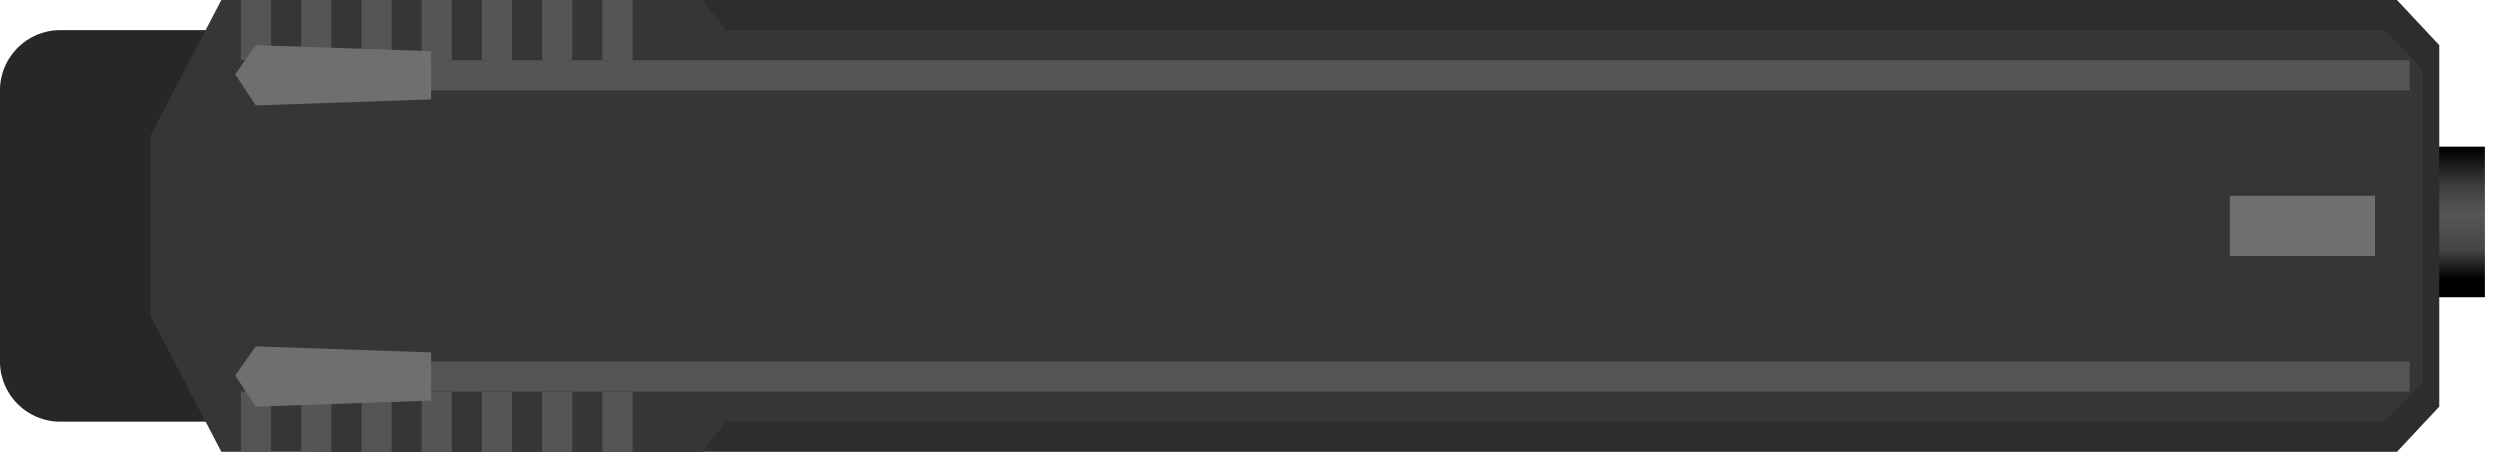
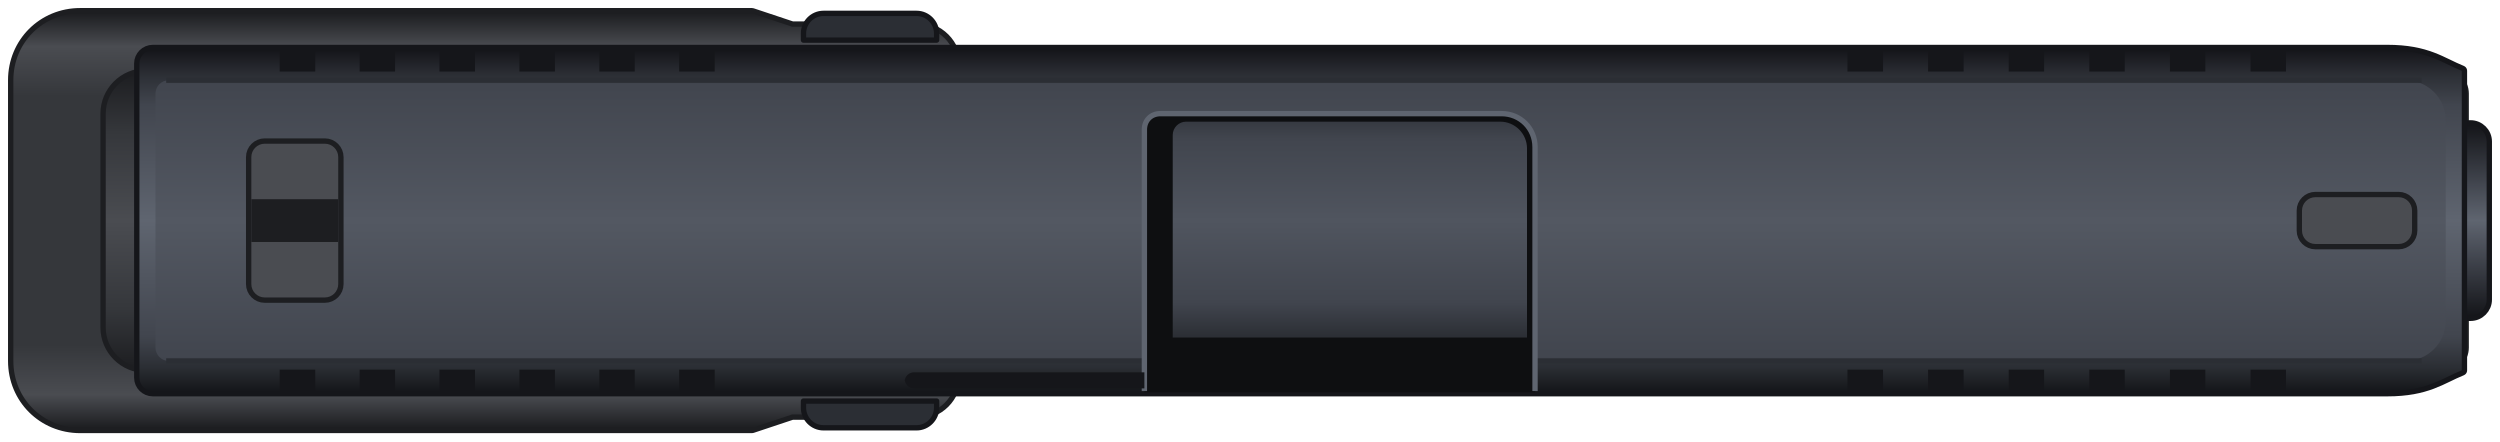
- <svg xmlns="http://www.w3.org/2000/svg" width="276.667" height="50" viewBox="-138.333 -25 276.667 50" fill-rule="evenodd" stroke-linejoin="round" stroke-miterlimit="2" clip-rule="evenodd">
+ <svg xmlns="http://www.w3.org/2000/svg" width="187" height="33" viewBox="-93.5 -16.5 187 33" fill-rule="evenodd" stroke-linejoin="round" clip-rule="evenodd">
  <defs>
-     <linearGradient id="glock-muzzle-shading" gradientUnits="userSpaceOnUse" x1="133.23" y1="5.867" x2="133.23" y2="-8.513">
-       <stop offset="0" stop-color="black" />
-       <stop offset="0.22" stop-color="#454545" />
-       <stop offset="0.5" stop-color="#565656" />
-       <stop offset="0.72" stop-color="#3d3d3d" />
-       <stop offset="1" stop-color="black" />
+     <linearGradient id="glock-top-slide" gradientUnits="userSpaceOnUse" x1="0" y1="-12.75" x2="0" y2="12.75">
+       <stop offset="0" stop-color="#15161a" />
+       <stop offset="0.07" stop-color="#2b2e34" />
+       <stop offset="0.16" stop-color="#41454e" />
+       <stop offset="0.5" stop-color="#5f6570" />
+       <stop offset="0.84" stop-color="#41454e" />
+       <stop offset="0.93" stop-color="#2b2e34" />
+       <stop offset="1" stop-color="#15161a" />
    </linearGradient>
-     <linearGradient id="glock-barrel-shading" gradientUnits="userSpaceOnUse" x1="0" y1="8.5" x2="0" y2="-8.5">
-       <stop offset="0" stop-color="#1a1a1a" />
-       <stop offset="0.25" stop-color="#3e3e3e" />
-       <stop offset="0.5" stop-color="#4e4e4e" />
-       <stop offset="0.75" stop-color="#383838" />
-       <stop offset="1" stop-color="#1a1a1a" />
+     <linearGradient id="glock-top-slide-flat" gradientUnits="userSpaceOnUse" x1="0" y1="-10.5" x2="0" y2="10.5">
+       <stop offset="0" stop-color="#41454e" />
+       <stop offset="0.5" stop-color="#535862" />
+       <stop offset="1" stop-color="#41454e" />
    </linearGradient>
-     <linearGradient id="glock-hood-shading" gradientUnits="userSpaceOnUse" x1="0" y1="11" x2="0" y2="-11">
-       <stop offset="0" stop-color="#2a2a2a" />
-       <stop offset="0.2" stop-color="#4a4a4a" />
-       <stop offset="0.8" stop-color="#4a4a4a" />
-       <stop offset="1" stop-color="#2a2a2a" />
+     <linearGradient id="glock-top-frame" gradientUnits="userSpaceOnUse" x1="0" y1="-11" x2="0" y2="11">
+       <stop offset="0" stop-color="#1d1e21" />
+       <stop offset="0.2" stop-color="#35373b" />
+       <stop offset="0.5" stop-color="#4a4c51" />
+       <stop offset="0.8" stop-color="#35373b" />
+       <stop offset="1" stop-color="#1d1e21" />
    </linearGradient>
-     <clipPath id="glock-serrations-clip">
-       <path d="M-51.667,-13.217 L-60.557,-25 L-113.837,-25 L-121.667,-10 L-121.667,10 L-113.837,25 L-60.557,25 L-51.667,13.217 L-51.667,-13.217 Z" />
-     </clipPath>
+     <linearGradient id="glock-top-grip" gradientUnits="userSpaceOnUse" x1="0" y1="-15.5" x2="0" y2="15.5">
+       <stop offset="0" stop-color="#1d1e21" />
+       <stop offset="0.08" stop-color="#4a4c51" />
+       <stop offset="0.2" stop-color="#35373b" />
+       <stop offset="0.8" stop-color="#35373b" />
+       <stop offset="0.92" stop-color="#4a4c51" />
+       <stop offset="1" stop-color="#1d1e21" />
+     </linearGradient>
+     <linearGradient id="glock-top-barrel" gradientUnits="userSpaceOnUse" x1="0" y1="-7.11" x2="0" y2="7.11">
+       <stop offset="0" stop-color="#15161a" />
+       <stop offset="0.3" stop-color="#41454e" />
+       <stop offset="0.5" stop-color="#5f6570" />
+       <stop offset="0.7" stop-color="#41454e" />
+       <stop offset="1" stop-color="#15161a" />
+     </linearGradient>
+     <linearGradient id="glock-top-hood" gradientUnits="userSpaceOnUse" x1="0" y1="-8.75" x2="0" y2="8.75">
+       <stop offset="0" stop-color="#2b2e34" />
+       <stop offset="0.15" stop-color="#41454e" />
+       <stop offset="0.5" stop-color="#50555f" />
+       <stop offset="0.85" stop-color="#41454e" />
+       <stop offset="1" stop-color="#2b2e34" />
+     </linearGradient>
  </defs>
  <g id="frame">
-     <path id="frame-top" d="M112,-16 L106,-21 L-100,-21 L-104,-17 L-104,17 L-100,21 L106,21 L112,16 Z" fill="#202020" />
-     <g id="frame-rails" fill="#5a5a5a">
-       <rect x="-98" y="-19.5" width="34" height="3" />
-       <rect x="-98" y="16.5" width="34" height="3" />
-       <rect x="62" y="-19.5" width="22" height="3" />
-       <rect x="62" y="16.5" width="22" height="3" />
+     <path d="M-87.5,-15.5 L-37.25,-15.5 L-34.25,-14.5 L-24.98,-14.5 C-23.28,-14.5 -21.98,-13.2 -21.98,-11.5 L-21.98,11.5 C-21.98,13.2 -23.28,14.5 -24.98,14.5 L-34.25,14.5 L-37.25,15.5 L-87.5,15.5 C-90.3,15.5 -92.5,13.3 -92.5,10.5 L-92.5,-10.5 C-92.5,-13.3 -90.3,-15.5 -87.5,-15.5 Z" stroke="#1d1e21" stroke-width="0.8" fill="none" />
+     <path id="frame-grip" d="M-87.5,-15.5 L-37.25,-15.5 L-34.25,-14.5 L-24.98,-14.5 C-23.28,-14.5 -21.98,-13.2 -21.98,-11.5 L-21.98,11.5 C-21.98,13.2 -23.28,14.5 -24.98,14.5 L-34.25,14.5 L-37.25,15.5 L-87.5,15.5 C-90.3,15.5 -92.5,13.3 -92.5,10.5 L-92.5,-10.5 C-92.5,-13.3 -90.3,-15.5 -87.5,-15.5 Z" fill="url(#glock-top-grip)" />
+     <path d="M-82.59,-11 L89.27,-11 C90.1,-11 90.77,-10.32 90.77,-9.5 L90.77,9.5 C90.77,10.32 90.1,11 89.27,11 L-82.59,11 C-84.24,11 -85.59,9.65 -85.59,8 L-85.59,-8 C-85.59,-9.65 -84.24,-11 -82.59,-11 Z" stroke="#1d1e21" stroke-width="0.8" fill="none" />
+     <path id="frame-top" d="M-82.59,-11 L89.27,-11 C90.1,-11 90.77,-10.32 90.77,-9.5 L90.77,9.5 C90.77,10.32 90.1,11 89.27,11 L-82.59,11 C-84.24,11 -85.59,9.65 -85.59,8 L-85.59,-8 C-85.59,-9.65 -84.24,-11 -82.59,-11 Z" fill="url(#glock-top-frame)" />
+     <g id="frame-rails" fill="#41454e">
+       <path d="M-79.62,-10.4 L-61.02,-10.4 L-61.02,-9.2 L-79.62,-9.2 L-79.62,-10.4 Z" />
+       <path d="M-79.62,9.2 L-61.02,9.2 L-61.02,10.4 L-79.62,10.4 L-79.62,9.2 Z" />
+       <path d="M-7.9,-10.4 L13.35,-10.4 L13.35,-9.2 L-7.9,-9.2 L-7.9,-10.4 Z" />
+       <path d="M-7.9,9.2 L13.35,9.2 L13.35,10.4 L-7.9,10.4 L-7.9,9.2 Z" />
    </g>
-     <path d="M-105,-15 C-105,-18.68 -107.99,-21.667 -111.67,-21.667 L-131.667,-21.667 C-135.347,-21.667 -138.337,-18.68 -138.337,-15 L-138.337,15 C-138.337,18.68 -135.347,21.667 -131.667,21.667 L-111.67,21.667 C-107.99,21.667 -105,18.68 -105,15 L-105,-15 Z" fill="#272727" />
+     <g id="slide-stop" fill="#2b2e34" stroke="#15161a" stroke-width="0.4">
+       <path d="M-31.9,-15.5 L-24.94,-15.5 C-24.12,-15.5 -23.44,-14.82 -23.44,-14 L-23.44,-13.5 L-33.4,-13.5 L-33.4,-14 C-33.4,-14.82 -32.73,-15.5 -31.9,-15.5 Z" />
+       <path d="M-33.4,13.5 L-23.44,13.5 L-23.44,14 C-23.44,14.82 -24.12,15.5 -24.94,15.5 L-31.9,15.5 C-32.73,15.5 -33.4,14.82 -33.4,14 L-33.4,13.5 Z" />
+     </g>
  </g>
  <g id="barrel">
-     <rect x="-12" y="-8.5" width="142" height="17" fill="url(#glock-barrel-shading)" />
-     <path id="chamber-hood" d="M-14,-11 L32,-11 L36,-8.5 L36,8.5 L32,11 L-14,11 Z" fill="url(#glock-hood-shading)" />
-     <rect x="128.33" y="-8.773" width="8.333" height="16.667" fill="url(#glock-muzzle-shading)" />
+     <path d="M21.05,-7.11 L91.3,-7.11 C91.96,-7.11 92.5,-6.57 92.5,-5.91 L92.5,5.91 C92.5,6.57 91.96,7.11 91.3,7.11 L21.05,7.11 L21.05,-7.11 Z" stroke="#15161a" stroke-width="0.8" fill="none" />
+     <path d="M21.05,-7.11 L91.3,-7.11 C91.96,-7.11 92.5,-6.57 92.5,-5.91 L92.5,5.91 C92.5,6.57 91.96,7.11 91.3,7.11 L21.05,7.11 L21.05,-7.11 Z" fill="url(#glock-top-barrel)" />
+     <path d="M-4.78,-8.75 L20.05,-8.75 C21.15,-8.75 22.05,-7.85 22.05,-6.75 L22.05,6.75 C22.05,7.85 21.15,8.75 20.05,8.75 L-4.78,8.75 C-5.33,8.75 -5.78,8.3 -5.78,7.75 L-5.78,-7.75 C-5.78,-8.3 -5.33,-8.75 -4.78,-8.75 Z" stroke="#15161a" stroke-width="0.8" fill="none" />
+     <path id="chamber-hood" d="M-4.78,-8.75 L20.05,-8.75 C21.15,-8.75 22.05,-7.85 22.05,-6.75 L22.05,6.75 C22.05,7.85 21.15,8.75 20.05,8.75 L-4.78,8.75 C-5.33,8.75 -5.78,8.3 -5.78,7.75 L-5.78,-7.75 C-5.78,-8.3 -5.33,-8.75 -4.78,-8.75 Z" fill="url(#glock-top-hood)" />
  </g>
  <g id="slide">
-     <path id="slide-body" d="M131.613,-20 L126.93,-25 L-103.507,-25 L-103.507,25 L126.93,25 L131.613,20 L131.613,-20 Z" fill="#2d2d2d" />
-     <path id="slide-top" d="M129.8,-17.333 L125.557,-21.667 L-92.62,-21.667 L-96.863,-17.333 L-96.863,17.333 L-92.62,21.667 L125.557,21.667 L129.8,17.333 L129.8,-17.333 Z" fill="#363636" />
-     <g id="slide-serrations">
-       <path d="M-51.667,-13.217 L-60.557,-25 L-113.837,-25 L-121.667,-10 L-121.667,10 L-113.837,25 L-60.557,25 L-51.667,13.217 L-51.667,-13.217 Z" fill="#363636" />
-       <g clip-path="url(#glock-serrations-clip)" fill="#555555">
-         <rect x="-111.667" y="18.333" width="3.333" height="6.663" />
-         <rect x="-105" y="18.333" width="3.333" height="6.663" />
-         <rect x="-98.333" y="18.333" width="3.333" height="6.663" />
-         <rect x="-91.663" y="18.333" width="3.333" height="6.663" />
-         <rect x="-85" y="18.333" width="3.333" height="6.663" />
-         <rect x="-78.333" y="18.333" width="3.333" height="6.663" />
-         <rect x="-71.667" y="18.333" width="3.333" height="6.663" />
-         <rect x="-111.667" y="-25" width="3.333" height="6.663" />
-         <rect x="-105" y="-25" width="3.333" height="6.663" />
-         <rect x="-98.333" y="-25" width="3.333" height="6.663" />
-         <rect x="-91.663" y="-25" width="3.333" height="6.663" />
-         <rect x="-85" y="-25" width="3.333" height="6.663" />
-         <rect x="-78.333" y="-25" width="3.333" height="6.663" />
-         <rect x="-71.667" y="-25" width="3.333" height="6.663" />
-       </g>
+     <path d="M-82.07,-12.75 L85.06,-12.75 C88.06,-12.75 89.14,-11.8 90.64,-11.2 L90.64,11.2 C89.14,11.8 88.06,12.75 85.06,12.75 L-82.07,12.75 C-82.62,12.75 -83.07,12.3 -83.07,11.75 L-83.07,-11.75 C-83.07,-12.3 -82.62,-12.75 -82.07,-12.75 Z" stroke="#15161a" stroke-width="0.8" fill="none" />
+     <path id="slide-body" d="M-82.07,-12.75 L85.06,-12.75 C88.06,-12.75 89.14,-11.8 90.64,-11.2 L90.64,11.2 C89.14,11.8 88.06,12.75 85.06,12.75 L-82.07,12.75 C-82.62,12.75 -83.07,12.3 -83.07,11.75 L-83.07,-11.75 C-83.07,-12.3 -82.62,-12.75 -82.07,-12.75 Z" fill="url(#glock-top-slide)" />
+     <path id="slide-top" d="M-80.87,-10.5 L86.44,-10.5 C88.09,-10.5 89.44,-9.15 89.44,-7.5 L89.44,7.5 C89.44,9.15 88.09,10.5 86.44,10.5 L-80.87,10.5 C-81.42,10.5 -81.87,10.05 -81.87,9.5 L-81.87,-9.5 C-81.87,-10.05 -81.42,-10.5 -80.87,-10.5 Z" fill="url(#glock-top-slide-flat)" />
+     <g id="slide-edges" fill="none" stroke="#2b2e34" stroke-width="0.4">
+       <path d="M-81.07,-10.5 L87.64,-10.5" />
+       <path d="M-81.07,10.5 L87.64,10.5" />
    </g>
-     <rect id="front-sight" x="108.43" y="-3.333" width="16.07" height="6.667" fill="#6f6f6f" />
-     <g id="slide-edges" fill="#555555">
-       <rect x="-105" y="-18.333" width="233.333" height="3.333" />
-       <rect x="-105" y="15" width="233.333" height="3.333" />
+     <g id="slide-serrations" fill="#15161a">
+       <path d="M-72.58,-12.75 L-69.92,-12.75 L-69.92,-11.15 L-72.58,-11.15 L-72.58,-12.75 Z" />
+       <path d="M-72.58,11.15 L-69.92,11.15 L-69.92,12.75 L-72.58,12.75 L-72.58,11.15 Z" />
+       <path d="M-66.6,-12.75 L-63.95,-12.75 L-63.95,-11.15 L-66.6,-11.15 L-66.6,-12.75 Z" />
+       <path d="M-66.6,11.15 L-63.95,11.15 L-63.95,12.75 L-66.6,12.75 L-66.6,11.15 Z" />
+       <path d="M-60.63,-12.75 L-57.97,-12.75 L-57.97,-11.15 L-60.63,-11.15 L-60.63,-12.75 Z" />
+       <path d="M-60.63,11.15 L-57.97,11.15 L-57.97,12.75 L-60.63,12.75 L-60.63,11.15 Z" />
+       <path d="M-54.65,-12.75 L-51.99,-12.75 L-51.99,-11.15 L-54.65,-11.15 L-54.65,-12.75 Z" />
+       <path d="M-54.65,11.15 L-51.99,11.15 L-51.99,12.75 L-54.65,12.75 L-54.65,11.15 Z" />
+       <path d="M-48.67,-12.75 L-46.02,-12.75 L-46.02,-11.15 L-48.67,-11.15 L-48.67,-12.75 Z" />
+       <path d="M-48.67,11.15 L-46.02,11.15 L-46.02,12.75 L-48.67,12.75 L-48.67,11.15 Z" />
+       <path d="M-42.7,-12.75 L-40.04,-12.75 L-40.04,-11.15 L-42.7,-11.15 L-42.7,-12.75 Z" />
+       <path d="M-42.7,11.15 L-40.04,11.15 L-40.04,12.75 L-42.7,12.75 L-42.7,11.15 Z" />
+       <path d="M44.69,-12.75 L47.35,-12.75 L47.35,-11.15 L44.69,-11.15 L44.69,-12.75 Z" />
+       <path d="M44.69,11.15 L47.35,11.15 L47.35,12.75 L44.69,12.75 L44.69,11.15 Z" />
+       <path d="M50.72,-12.75 L53.38,-12.75 L53.38,-11.15 L50.72,-11.15 L50.72,-12.75 Z" />
+       <path d="M50.72,11.15 L53.38,11.15 L53.38,12.75 L50.72,12.75 L50.72,11.15 Z" />
+       <path d="M56.75,-12.75 L59.4,-12.75 L59.4,-11.15 L56.75,-11.15 L56.75,-12.75 Z" />
+       <path d="M56.75,11.15 L59.4,11.15 L59.4,12.75 L56.75,12.75 L56.75,11.15 Z" />
+       <path d="M62.78,-12.75 L65.43,-12.75 L65.43,-11.15 L62.78,-11.15 L62.78,-12.75 Z" />
+       <path d="M62.78,11.15 L65.43,11.15 L65.43,12.75 L62.78,12.75 L62.78,11.15 Z" />
+       <path d="M68.81,-12.75 L71.46,-12.75 L71.46,-11.15 L68.81,-11.15 L68.81,-12.75 Z" />
+       <path d="M68.81,11.15 L71.46,11.15 L71.46,12.75 L68.81,12.75 L68.81,11.15 Z" />
+       <path d="M74.84,-12.75 L77.49,-12.75 L77.49,-11.15 L74.84,-11.15 L74.84,-12.75 Z" />
+       <path d="M74.84,11.15 L77.49,11.15 L77.49,12.75 L74.84,12.75 L74.84,11.15 Z" />
    </g>
-     <g id="rear-sight" fill="#6f6f6f">
-       <path d="M-112.303,-16.777 L-110.027,-20 L-90.623,-19.333 L-90.623,-14 L-110.027,-13.333 L-112.303,-16.777 Z" />
-       <path d="M-112.303,16.557 L-110.027,13.333 L-90.623,14 L-90.623,19.333 L-110.027,20 L-112.303,16.557 Z" />
+     <path id="ejection-port" d="M-6.7,-8 L18.82,-8 C20.19,-8 21.32,-6.88 21.32,-5.5 L21.32,12.85 L-7.9,12.85 L-7.9,-6.8 C-7.9,-7.46 -7.36,-8 -6.7,-8 Z" fill="#0e0f11" />
+     <path d="M-4.78,-7.4 L18.72,-7.4 C19.82,-7.4 20.72,-6.5 20.72,-5.4 L20.72,8.75 L-5.78,8.75 L-5.78,-6.4 C-5.78,-6.95 -5.33,-7.4 -4.78,-7.4 Z" fill="url(#glock-top-hood)" />
+     <path d="M-7.9,12.75 L-7.9,-6.8 C-7.9,-7.5 -7.4,-8 -6.7,-8 L18.82,-8 C20.22,-8 21.32,-6.9 21.32,-5.5 L21.32,12.75" stroke="#5f6570" stroke-width="0.4" fill="none" />
+     <path id="extractor" d="M-25.13,11.35 L-7.9,11.35 L-7.9,12.55 L-25.13,12.55 C-25.52,12.55 -25.83,12.24 -25.83,11.85 L-25.83,12.05 C-25.83,11.66 -25.52,11.35 -25.13,11.35 Z" fill="#15161a" />
+     <g id="rear-sight">
+       <path d="M-73.7,-5.75 L-69.2,-5.75 C-68.65,-5.75 -68.2,-5.3 -68.2,-4.75 L-68.2,4.75 C-68.2,5.3 -68.65,5.75 -69.2,5.75 L-73.7,5.75 C-74.25,5.75 -74.7,5.3 -74.7,4.75 L-74.7,-4.75 C-74.7,-5.3 -74.25,-5.75 -73.7,-5.75 Z" stroke="#1d1e21" stroke-width="0.8" fill="none" />
+       <path d="M-73.7,-5.75 L-69.2,-5.75 C-68.65,-5.75 -68.2,-5.3 -68.2,-4.75 L-68.2,4.75 C-68.2,5.3 -68.65,5.75 -69.2,5.75 L-73.7,5.75 C-74.25,5.75 -74.7,5.3 -74.7,4.75 L-74.7,-4.75 C-74.7,-5.3 -74.25,-5.75 -73.7,-5.75 Z" fill="#4a4c51" />
+       <path d="M-74.7,-1.6 L-68.2,-1.6 L-68.2,1.6 L-74.7,1.6 L-74.7,-1.6 Z" fill="#1d1e21" />
+     </g>
+     <g id="front-sight">
+       <path d="M79.69,-1.75 L85.92,-1.75 C86.47,-1.75 86.92,-1.3 86.92,-0.75 L86.92,0.75 C86.92,1.3 86.47,1.75 85.92,1.75 L79.69,1.75 C79.14,1.75 78.69,1.3 78.69,0.75 L78.69,-0.75 C78.69,-1.3 79.14,-1.75 79.69,-1.75 Z" stroke="#1d1e21" stroke-width="0.8" fill="none" />
+       <path d="M79.69,-1.75 L85.92,-1.75 C86.47,-1.75 86.92,-1.3 86.92,-0.75 L86.92,0.75 C86.92,1.3 86.47,1.75 85.92,1.75 L79.69,1.75 C79.14,1.75 78.69,1.3 78.69,0.75 L78.69,-0.75 C78.69,-1.3 79.14,-1.75 79.69,-1.75 Z" fill="#4a4c51" />
    </g>
  </g>
</svg>
